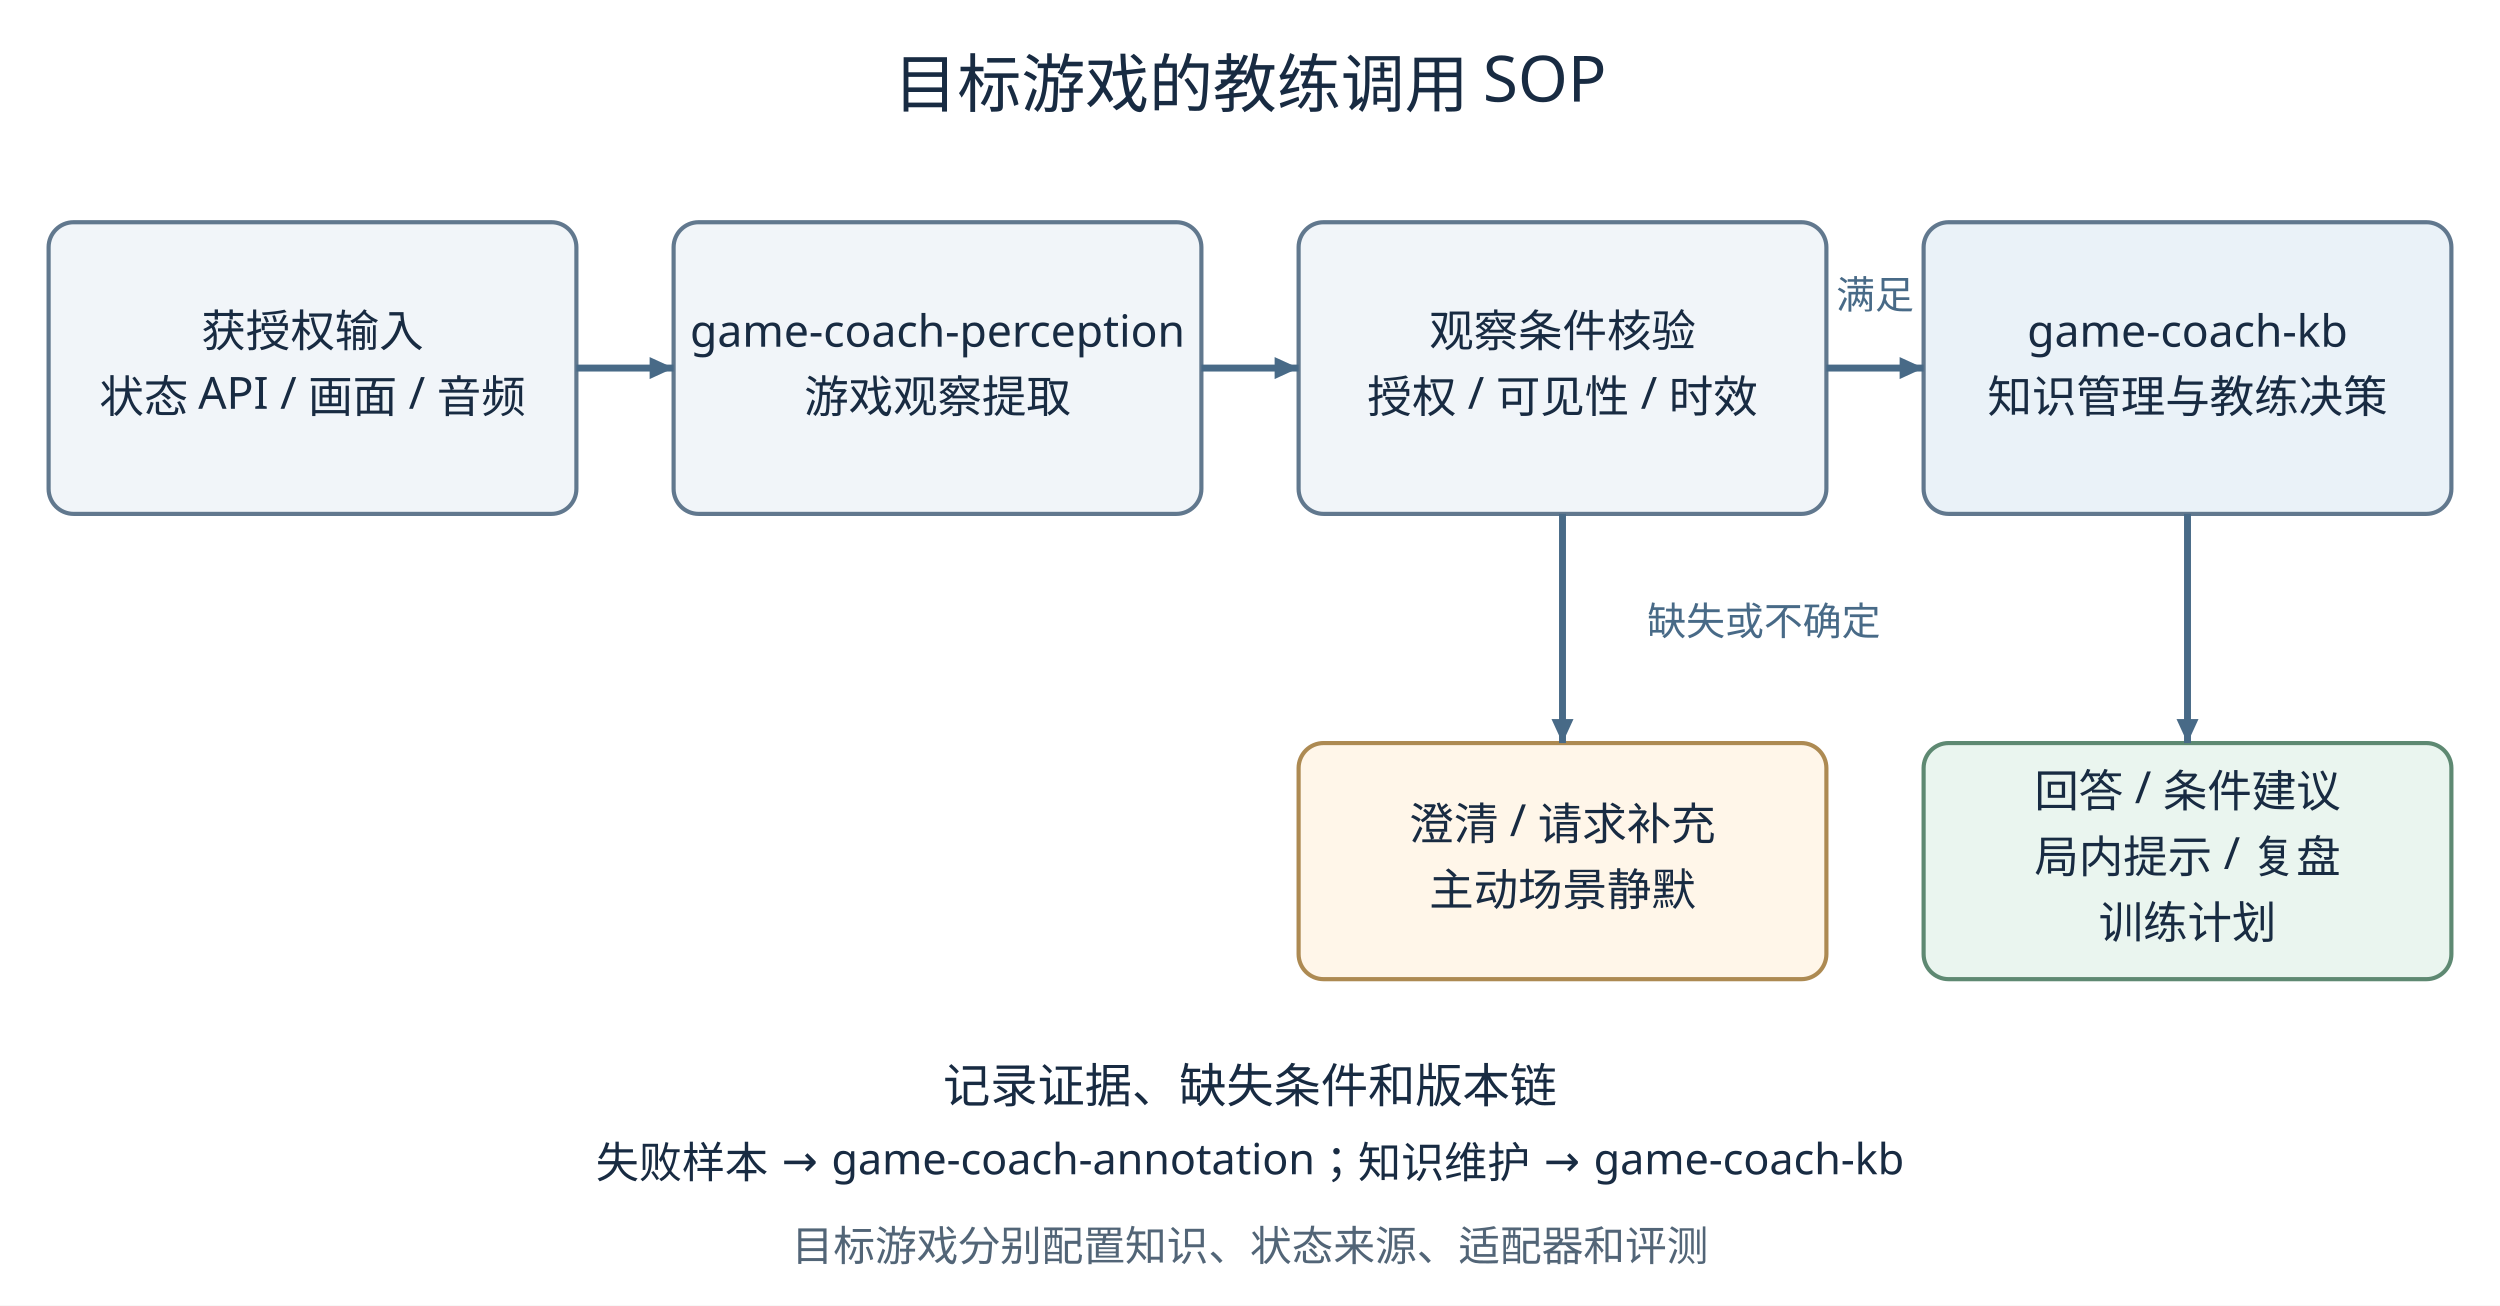
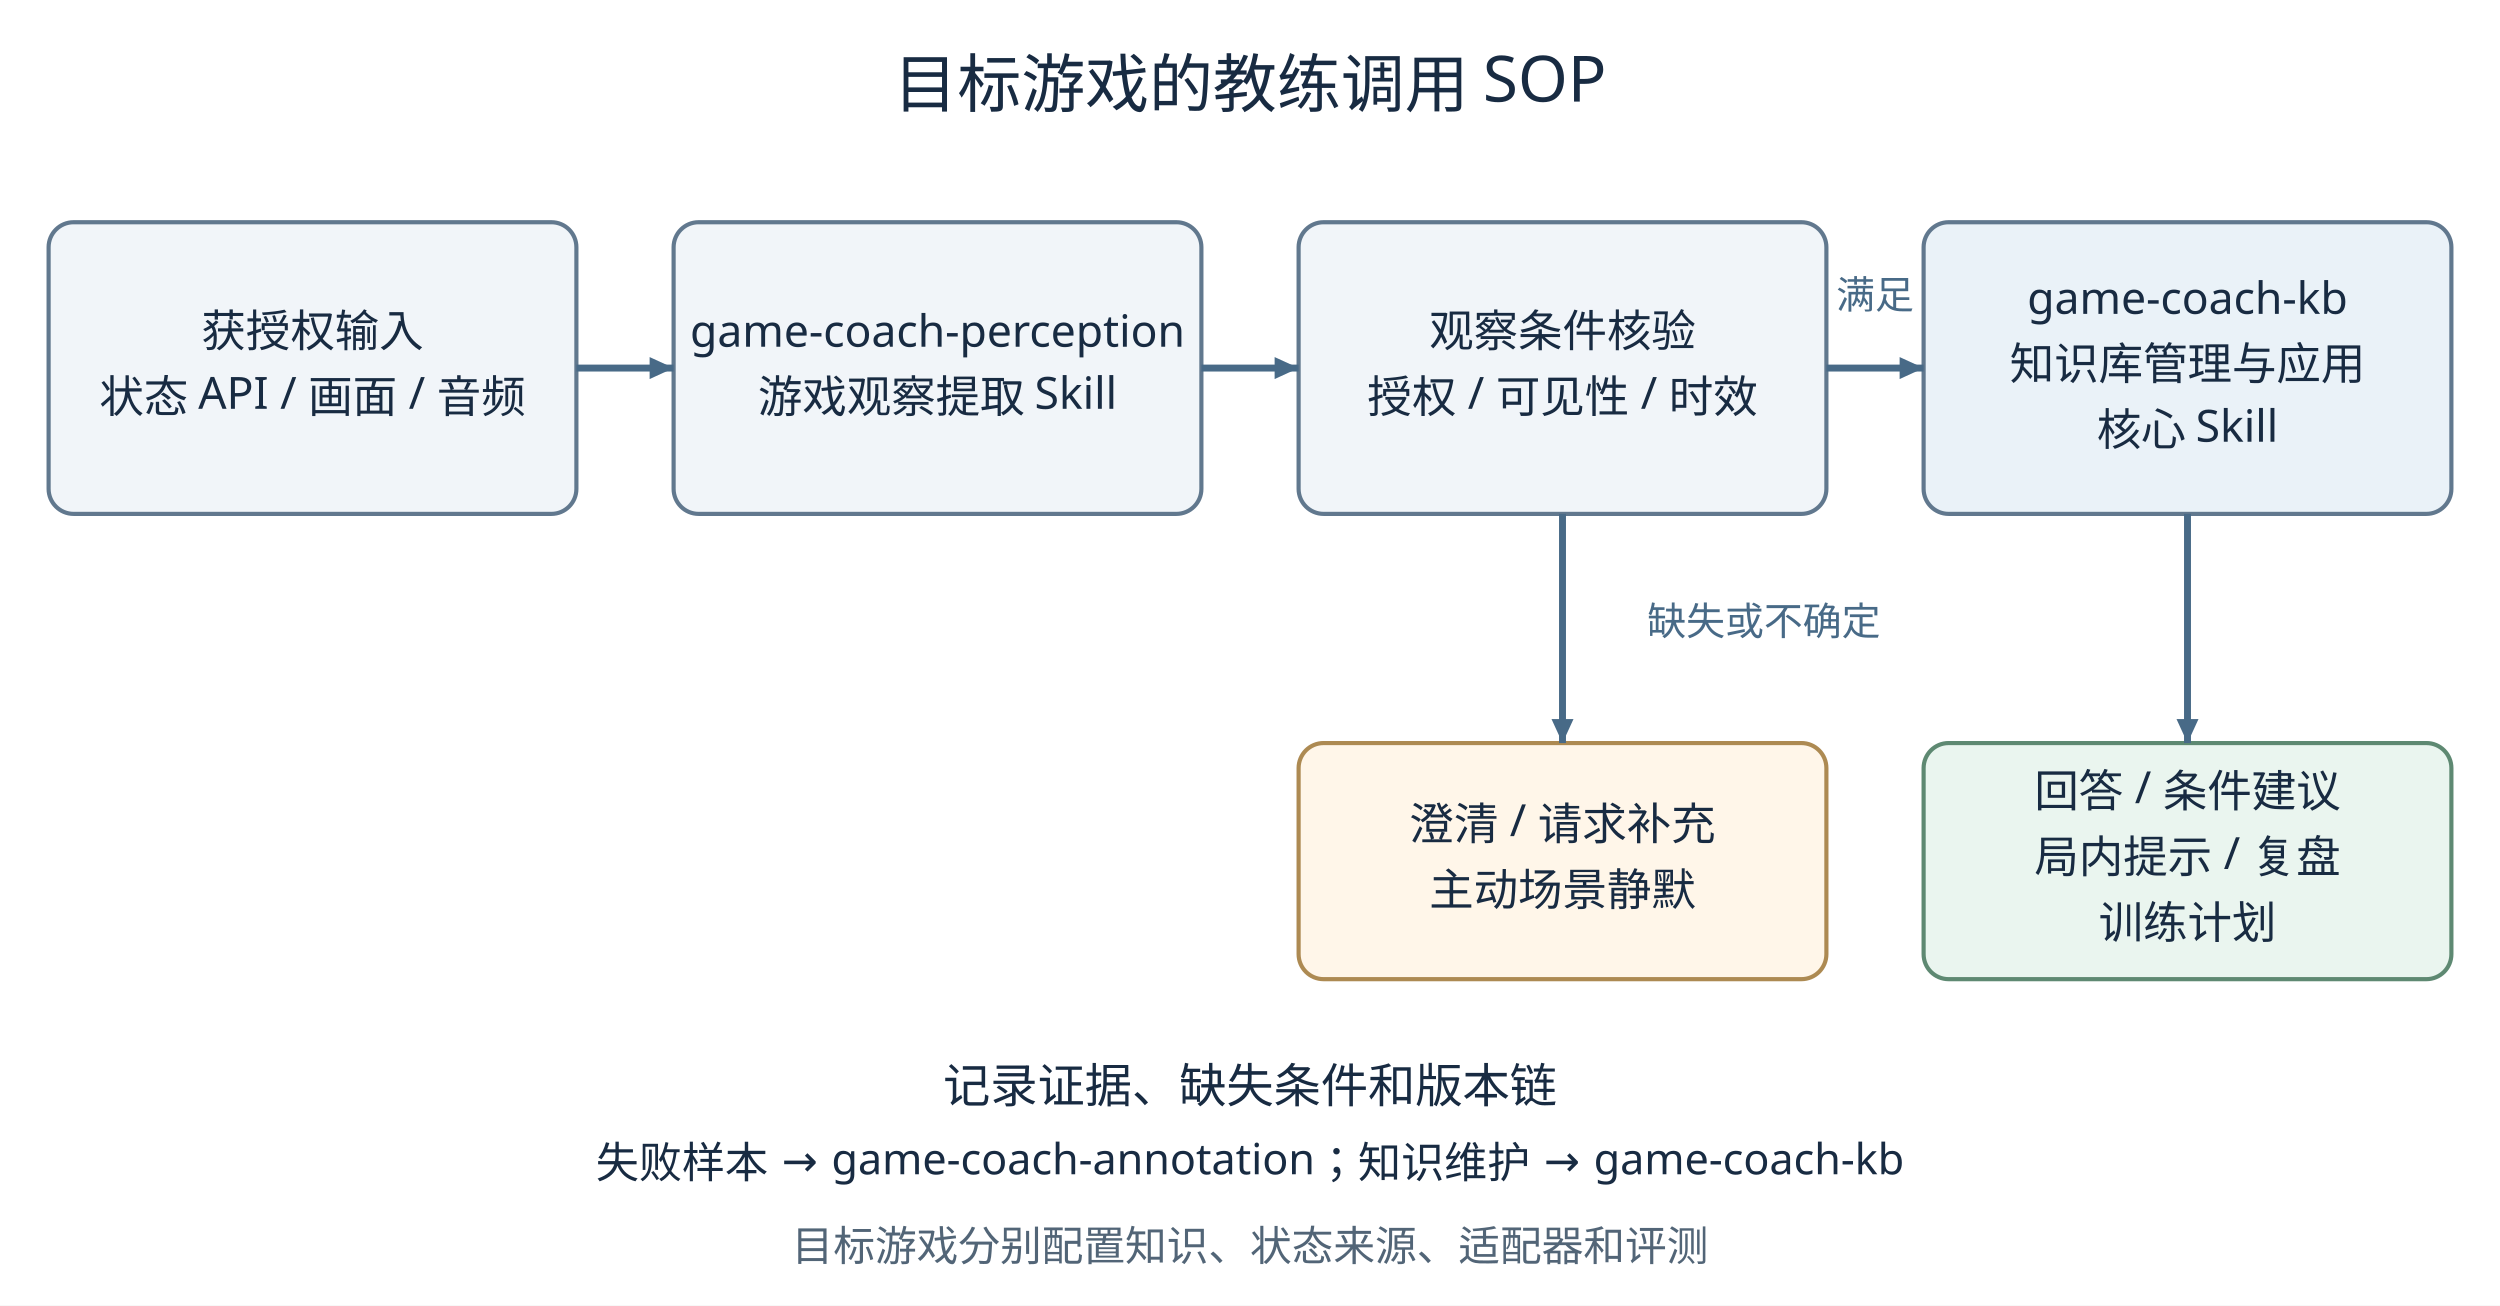
<svg xmlns="http://www.w3.org/2000/svg" width="1800" height="940" viewBox="0 0 1800 940">
  <rect width="100%" height="100%" fill="white" />
  <text x="900" y="76.96" text-anchor="middle" font-family="Arial Unicode MS,Microsoft YaHei,sans-serif" font-size="46" fill="#182B42">目标游戏的教练调用 SOP</text>
  <rect x="35" y="160" width="380" height="210" rx="18" fill="#F1F5F9" stroke="#61788E" stroke-width="3" />
  <text x="225.0" y="249.64" text-anchor="middle" font-family="Arial Unicode MS,Microsoft YaHei,sans-serif" font-size="32" fill="#182B42">获授权输入</text>
  <text x="225.0" y="297.0" text-anchor="middle" font-family="Arial Unicode MS,Microsoft YaHei,sans-serif" font-size="32" fill="#182B42">状态 API / 画面 / 音频</text>
  <rect x="485" y="160" width="380" height="210" rx="18" fill="#F1F5F9" stroke="#61788E" stroke-width="3" />
  <text x="675.0" y="249.64" text-anchor="middle" font-family="Arial Unicode MS,Microsoft YaHei,sans-serif" font-size="32" fill="#182B42">game-coach-perception</text>
-   <text x="675.0" y="297.0" text-anchor="middle" font-family="Arial Unicode MS,Microsoft YaHei,sans-serif" font-size="32" fill="#182B42">游戏观察提取</text>
+   <text x="675.0" y="297.0" text-anchor="middle" font-family="Arial Unicode MS,Microsoft YaHei,sans-serif" font-size="32" fill="#182B42">游戏观察提取 Skill</text>
  <rect x="935" y="160" width="380" height="210" rx="18" fill="#F1F5F9" stroke="#61788E" stroke-width="3" />
  <text x="1125.0" y="249.64" text-anchor="middle" font-family="Arial Unicode MS,Microsoft YaHei,sans-serif" font-size="32" fill="#182B42">观察条件核验</text>
  <text x="1125.0" y="297.0" text-anchor="middle" font-family="Arial Unicode MS,Microsoft YaHei,sans-serif" font-size="32" fill="#182B42">授权 / 可见性 / 时效</text>
  <rect x="1385" y="160" width="380" height="210" rx="18" fill="#EAF2F8" stroke="#61788E" stroke-width="3" />
-   <text x="1575.0" y="249.64" text-anchor="middle" font-family="Arial Unicode MS,Microsoft YaHei,sans-serif" font-size="32" fill="#182B42">game-coach-kb</text>
-   <text x="1575.0" y="297.0" text-anchor="middle" font-family="Arial Unicode MS,Microsoft YaHei,sans-serif" font-size="32" fill="#182B42">知识管理与教练决策</text>
+   <text x="1575.0" y="225.96" text-anchor="middle" font-family="Arial Unicode MS,Microsoft YaHei,sans-serif" font-size="32" fill="#182B42">game-coach-kb</text>
+   <text x="1575.0" y="273.32" text-anchor="middle" font-family="Arial Unicode MS,Microsoft YaHei,sans-serif" font-size="32" fill="#182B42">知识库管理与应用</text>
+   <text x="1575.0" y="320.68" text-anchor="middle" font-family="Arial Unicode MS,Microsoft YaHei,sans-serif" font-size="32" fill="#182B42">核心 Skill</text>
  <polyline points="415,265 485,265" fill="none" stroke="#486A87" stroke-width="5" stroke-linejoin="round" />
  <polygon points="485,265 467.73,272.921 467.73,257.079" fill="#486A87" />
  <polyline points="865,265 935,265" fill="none" stroke="#486A87" stroke-width="5" stroke-linejoin="round" />
  <polygon points="935,265 917.73,272.921 917.73,257.079" fill="#486A87" />
  <polyline points="1315,265 1385,265" fill="none" stroke="#486A87" stroke-width="5" stroke-linejoin="round" />
  <polygon points="1385,265 1367.73,272.921 1367.73,257.079" fill="#486A87" />
  <text x="1350" y="222.28" text-anchor="middle" font-family="Arial Unicode MS,Microsoft YaHei,sans-serif" font-size="28" fill="#486A87">满足</text>
  <rect x="935" y="535" width="380" height="170" rx="18" fill="#FFF6E9" stroke="#AD8A52" stroke-width="3" />
  <text x="1125.0" y="604.64" text-anchor="middle" font-family="Arial Unicode MS,Microsoft YaHei,sans-serif" font-size="32" fill="#182B42">澄清 / 请求补充</text>
  <text x="1125.0" y="652.0" text-anchor="middle" font-family="Arial Unicode MS,Microsoft YaHei,sans-serif" font-size="32" fill="#182B42">主动场景静默</text>
  <polyline points="1125,370 1125,535" fill="none" stroke="#486A87" stroke-width="5" stroke-linejoin="round" />
  <polygon points="1125,535 1117.079,517.73 1132.921,517.73" fill="#486A87" />
  <text x="1270" y="457.28" text-anchor="middle" font-family="Arial Unicode MS,Microsoft YaHei,sans-serif" font-size="28" fill="#486A87">缺失或不确定</text>
  <rect x="1385" y="535" width="380" height="170" rx="18" fill="#EAF5EF" stroke="#5E8972" stroke-width="3" />
  <text x="1575.0" y="580.96" text-anchor="middle" font-family="Arial Unicode MS,Microsoft YaHei,sans-serif" font-size="32" fill="#182B42">回答 / 条件建议</text>
  <text x="1575.0" y="628.32" text-anchor="middle" font-family="Arial Unicode MS,Microsoft YaHei,sans-serif" font-size="32" fill="#182B42">局内提示 / 复盘</text>
  <text x="1575.0" y="675.68" text-anchor="middle" font-family="Arial Unicode MS,Microsoft YaHei,sans-serif" font-size="32" fill="#182B42">训练计划</text>
  <polyline points="1575,370 1575,535" fill="none" stroke="#486A87" stroke-width="5" stroke-linejoin="round" />
  <polygon points="1575,535 1567.079,517.73 1582.921,517.73" fill="#486A87" />
  <text x="900" y="793.84" text-anchor="middle" font-family="Arial Unicode MS,Microsoft YaHei,sans-serif" font-size="34" fill="#182B42">记录证据、缺失条件和版本链</text>
  <text x="900" y="848.06" text-anchor="middle" font-family="Arial Unicode MS,Microsoft YaHei,sans-serif" font-size="31" fill="#182B42">失败样本 → game-coach-annotation；知识维护 → game-coach-kb</text>
  <text x="900" y="907.8" text-anchor="middle" font-family="Arial Unicode MS,Microsoft YaHei,sans-serif" font-size="30" fill="#526577">目标游戏分别配置知识、状态来源、适配器和评测</text>
</svg>
